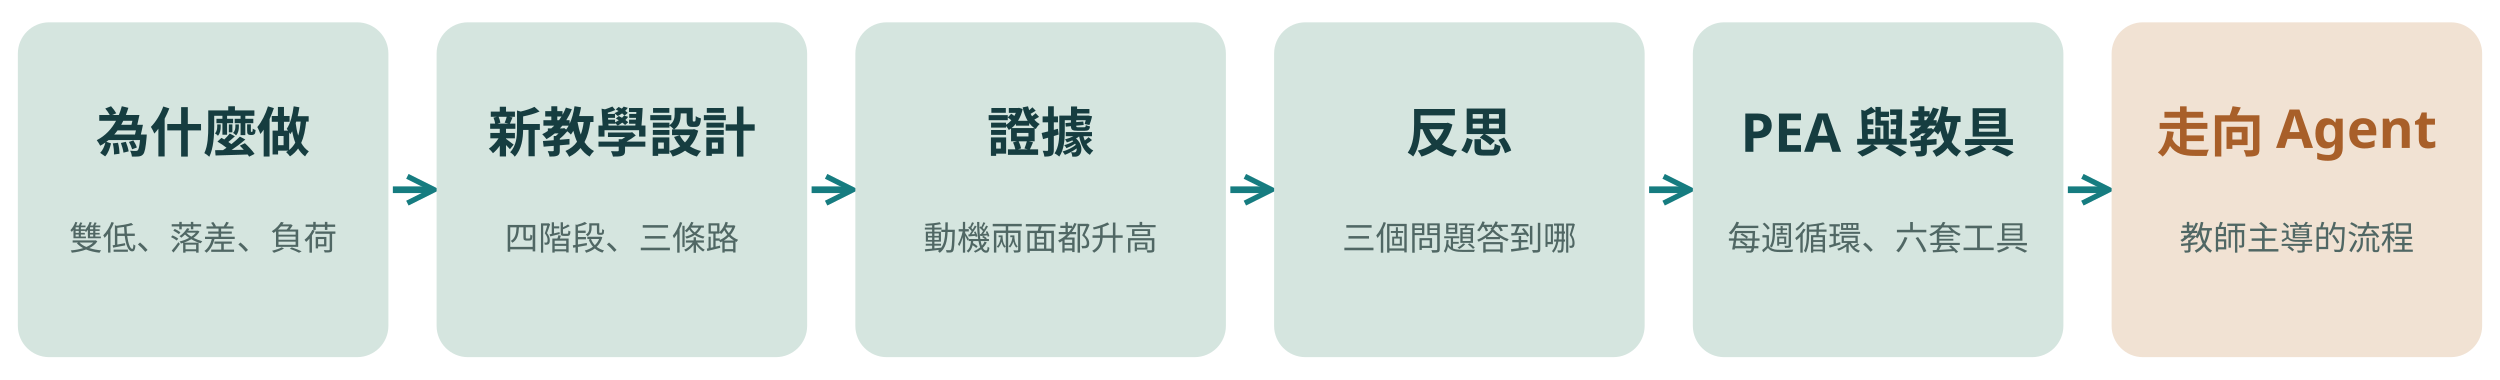
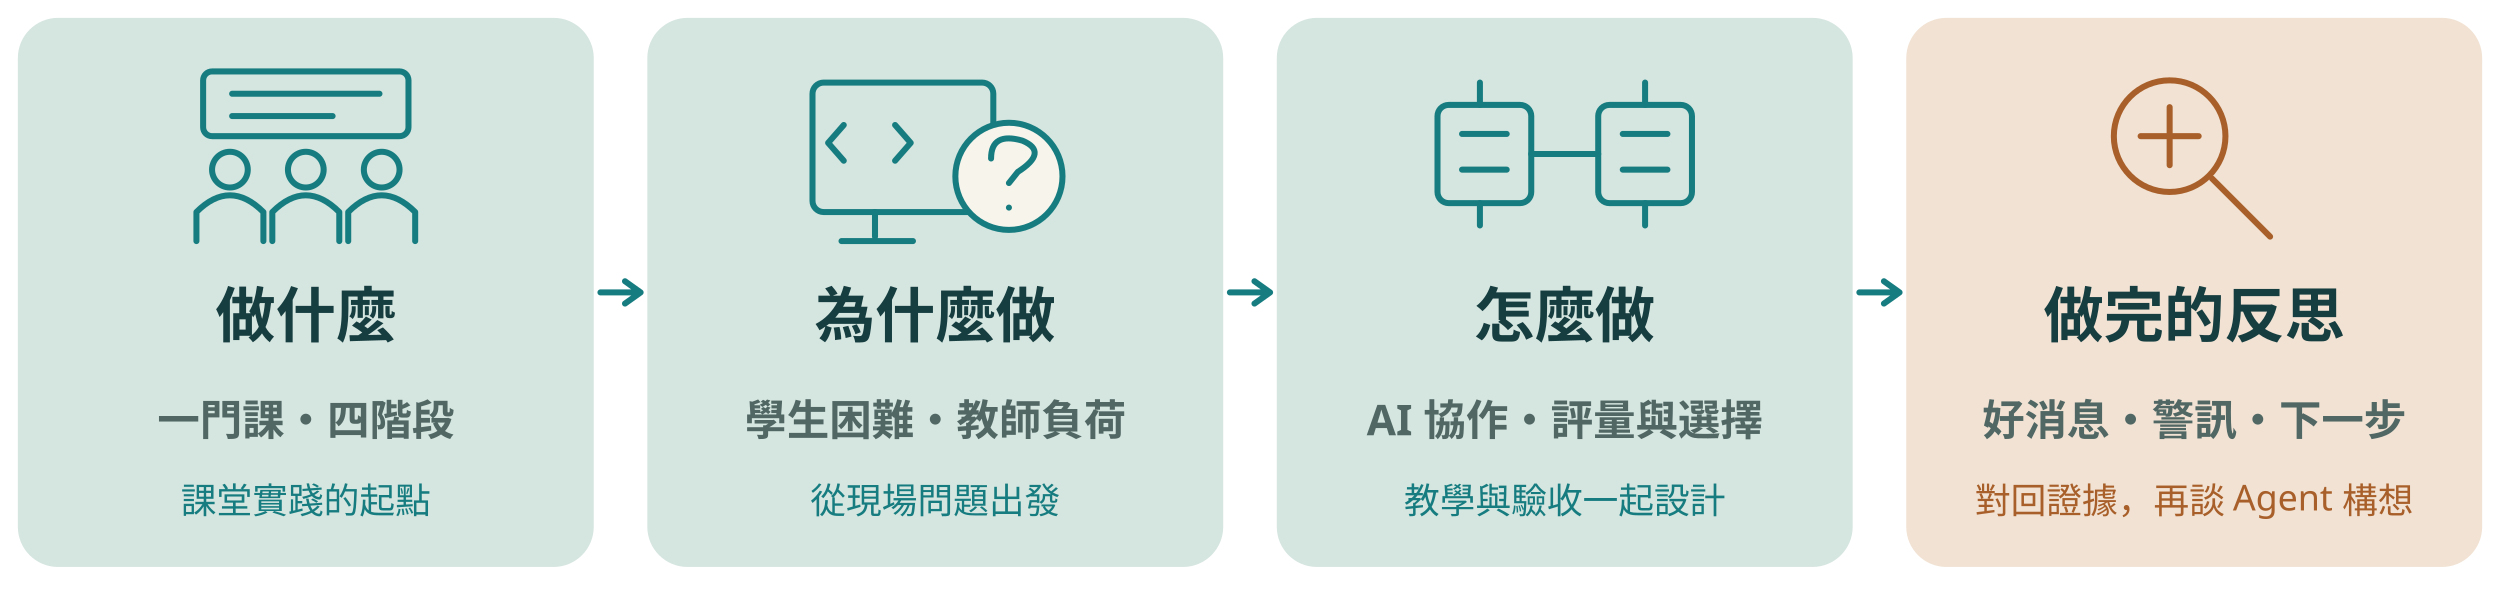
- <svg xmlns="http://www.w3.org/2000/svg" width="1120" height="170" viewBox="0 0 1120 170" role="img" aria-labelledby="title desc">
+ <svg xmlns="http://www.w3.org/2000/svg" width="1120" height="266" viewBox="0 0 1120 266" role="img" aria-labelledby="title desc">
  <defs>
-     <marker id="a" viewBox="0 0 10 10" refX="8" refY="5" markerWidth="5" markerHeight="5" orient="auto-start-reverse">
+     <marker id="arrow" viewBox="0 0 10 10" refX="9" refY="5" markerWidth="5" markerHeight="5" orient="auto">
      <path d="M1 1 L9 5 L1 9" fill="none" stroke="#167C80" stroke-width="1.6" />
-     </marker>
-     <marker id="g" viewBox="0 0 10 10" refX="8" refY="5" markerWidth="5" markerHeight="5" orient="auto-start-reverse">
-       <path d="M1 1 L9 5 L1 9" fill="none" stroke="#A85F29" stroke-width="1.6" />
    </marker>
  </defs>
  <g font-family="Noto Sans TC, PingFang TC, Microsoft JhengHei, sans-serif">
-     <rect x="8.0" y="10" width="166" height="150" rx="14" fill="#D5E5DF" />
-     <text x="91.0" y="68" fill="#163D40" font-size="24" font-weight="800" text-anchor="middle">為什麼做</text>
-     <text x="91.0" y="112" fill="#506764" font-size="15" font-weight="500" text-anchor="middle">雙低、落差、負荷</text>
-     <path d="M176.0 85 L193.0 85" fill="none" stroke="#167C80" stroke-width="3" marker-end="url(#a)" />
-     <rect x="195.6" y="10" width="166" height="150" rx="14" fill="#D5E5DF" />
-     <text x="278.6" y="68" fill="#163D40" font-size="24" font-weight="800" text-anchor="middle">新教學設計</text>
-     <text x="278.6" y="112" fill="#506764" font-size="15" font-weight="500" text-anchor="middle">四階段、三條路</text>
-     <path d="M363.6 85 L380.6 85" fill="none" stroke="#167C80" stroke-width="3" marker-end="url(#a)" />
-     <rect x="383.2" y="10" width="166" height="150" rx="14" fill="#D5E5DF" />
-     <text x="466.2" y="68" fill="#163D40" font-size="24" font-weight="800" text-anchor="middle">證據</text>
-     <text x="466.2" y="112" fill="#506764" font-size="15" font-weight="500" text-anchor="middle">動機兩面都升高</text>
-     <path d="M551.2 85 L568.2 85" fill="none" stroke="#167C80" stroke-width="3" marker-end="url(#a)" />
-     <rect x="570.8" y="10" width="166" height="150" rx="14" fill="#D5E5DF" />
-     <text x="653.8" y="68" fill="#163D40" font-size="24" font-weight="800" text-anchor="middle">反思</text>
-     <text x="653.8" y="112" fill="#506764" font-size="15" font-weight="500" text-anchor="middle">三個問題答到哪</text>
-     <path d="M738.8 85 L755.8 85" fill="none" stroke="#167C80" stroke-width="3" marker-end="url(#a)" />
-     <rect x="758.4" y="10" width="166" height="150" rx="14" fill="#D5E5DF" />
-     <text x="841.4" y="68" fill="#163D40" font-size="24" font-weight="800" text-anchor="middle">PEA 與教具</text>
-     <text x="841.4" y="112" fill="#506764" font-size="15" font-weight="500" text-anchor="middle">每週循環、六套工具</text>
-     <path d="M926.4 85 L943.4 85" fill="none" stroke="#167C80" stroke-width="3" marker-end="url(#a)" />
-     <rect x="946.0" y="10" width="166" height="150" rx="14" fill="#F1E2D3" />
-     <text x="1029.0" y="68" fill="#A85F29" font-size="24" font-weight="800" text-anchor="middle">走向 Agent</text>
-     <text x="1029.0" y="112" fill="#506764" font-size="15" font-weight="500" text-anchor="middle">教師主導的流程</text>
+     <rect x="8" y="8" width="258" height="246" rx="18" fill="#D5E5DF" />
+     <g transform="translate(77 29) scale(1)" fill="none" stroke="#167C80" stroke-width="2.7" stroke-linecap="round" stroke-linejoin="round">
+       <rect x="14" y="3" width="92" height="29" rx="4" />
+       <path d="M27 13 h66 M27 23 h45" />
+       <circle cx="26" cy="47" r="8" />
+       <circle cx="60" cy="47" r="8" />
+       <circle cx="94" cy="47" r="8" />
+       <path d="M11 79 V66 q15-15 30 0 v13 M45 79 V66 q15-15 30 0 v13 M79 79 V66 q15-15 30 0 v13" />
+     </g>
+     <text x="137" y="151" font-size="27" fill="#163D40" font-weight="800" text-anchor="middle">做什麼</text>
+     <text x="137" y="195" font-size="19" fill="#506764" font-weight="600" text-anchor="middle">一門課・四階段</text>
+     <text x="137" y="230" font-size="16" fill="#167C80" font-weight="500" text-anchor="middle">課堂實踐的起點</text>
+     <path d="M269 131 H287 m-7-5 l7 5-7 5" fill="none" stroke="#167C80" stroke-width="2.7" stroke-linecap="round" stroke-linejoin="round" />
+     <rect x="290" y="8" width="258" height="246" rx="18" fill="#D5E5DF" />
+     <g transform="translate(359 29) scale(1)" fill="none" stroke="#167C80" stroke-width="2.7" stroke-linecap="round" stroke-linejoin="round">
+       <rect x="5" y="8" width="81" height="58" rx="5" />
+       <path d="M19 27 l-7 8 7 8 M42 27 l7 8-7 8 M33 66 v11 M18 79 h32" />
+       <circle cx="93" cy="50" r="24" fill="#F7F4EC" />
+       <path d="M85 42 q0-12 14-8 q12 5-2 14 l-4 5 M93 64 h0" />
+     </g>
+     <text x="419" y="151" font-size="27" fill="#163D40" font-weight="800" text-anchor="middle">為什麼做</text>
+     <text x="419" y="195" font-size="19" fill="#506764" font-weight="600" text-anchor="middle">學生困難・教師負荷</text>
+     <text x="419" y="230" font-size="16" fill="#167C80" font-weight="500" text-anchor="middle">從現場問題出發</text>
+     <path d="M551 131 H569 m-7-5 l7 5-7 5" fill="none" stroke="#167C80" stroke-width="2.7" stroke-linecap="round" stroke-linejoin="round" />
+     <rect x="572" y="8" width="258" height="246" rx="18" fill="#D5E5DF" />
+     <g transform="translate(641 29) scale(1)" fill="none" stroke="#167C80" stroke-width="2.7" stroke-linecap="round" stroke-linejoin="round">
+       <rect x="3" y="18" width="42" height="44" rx="5" />
+       <rect x="75" y="18" width="42" height="44" rx="5" />
+       <path d="M45 40 h30 M22 8 v10 M22 62 v10 M96 8 v10 M96 62 v10 M14 31 h20 M86 31 h20 M14 47 h20 M86 47 h20" />
+     </g>
+     <text x="701" y="151" font-size="27" fill="#163D40" font-weight="800" text-anchor="middle">怎麼做</text>
+     <text x="701" y="195" font-size="19" fill="#506764" font-weight="600" text-anchor="middle">AI 協作・評量與選擇</text>
+     <text x="701" y="230" font-size="16" fill="#167C80" font-weight="500" text-anchor="middle">教學與驗收一起設計</text>
+     <path d="M833 131 H851 m-7-5 l7 5-7 5" fill="none" stroke="#167C80" stroke-width="2.7" stroke-linecap="round" stroke-linejoin="round" />
+     <rect x="854" y="8" width="258" height="246" rx="18" fill="#F1E2D3" />
+     <g transform="translate(923 29) scale(1)" fill="none" stroke="#A85F29" stroke-width="2.7" stroke-linecap="round" stroke-linejoin="round">
+       <circle cx="49" cy="32" r="25" />
+       <path d="M68 51 l26 26 M36 32 h26 M49 19 v26" />
+     </g>
+     <text x="983" y="151" font-size="27" fill="#163D40" font-weight="800" text-anchor="middle">做完的反思</text>
+     <text x="983" y="195" font-size="19" fill="#506764" font-weight="600" text-anchor="middle">好消息・警訊・下一步</text>
+     <text x="983" y="230" font-size="16" fill="#A85F29" font-weight="500" text-anchor="middle">對回證據，再談 Agent 構想</text>
  </g>
</svg>
